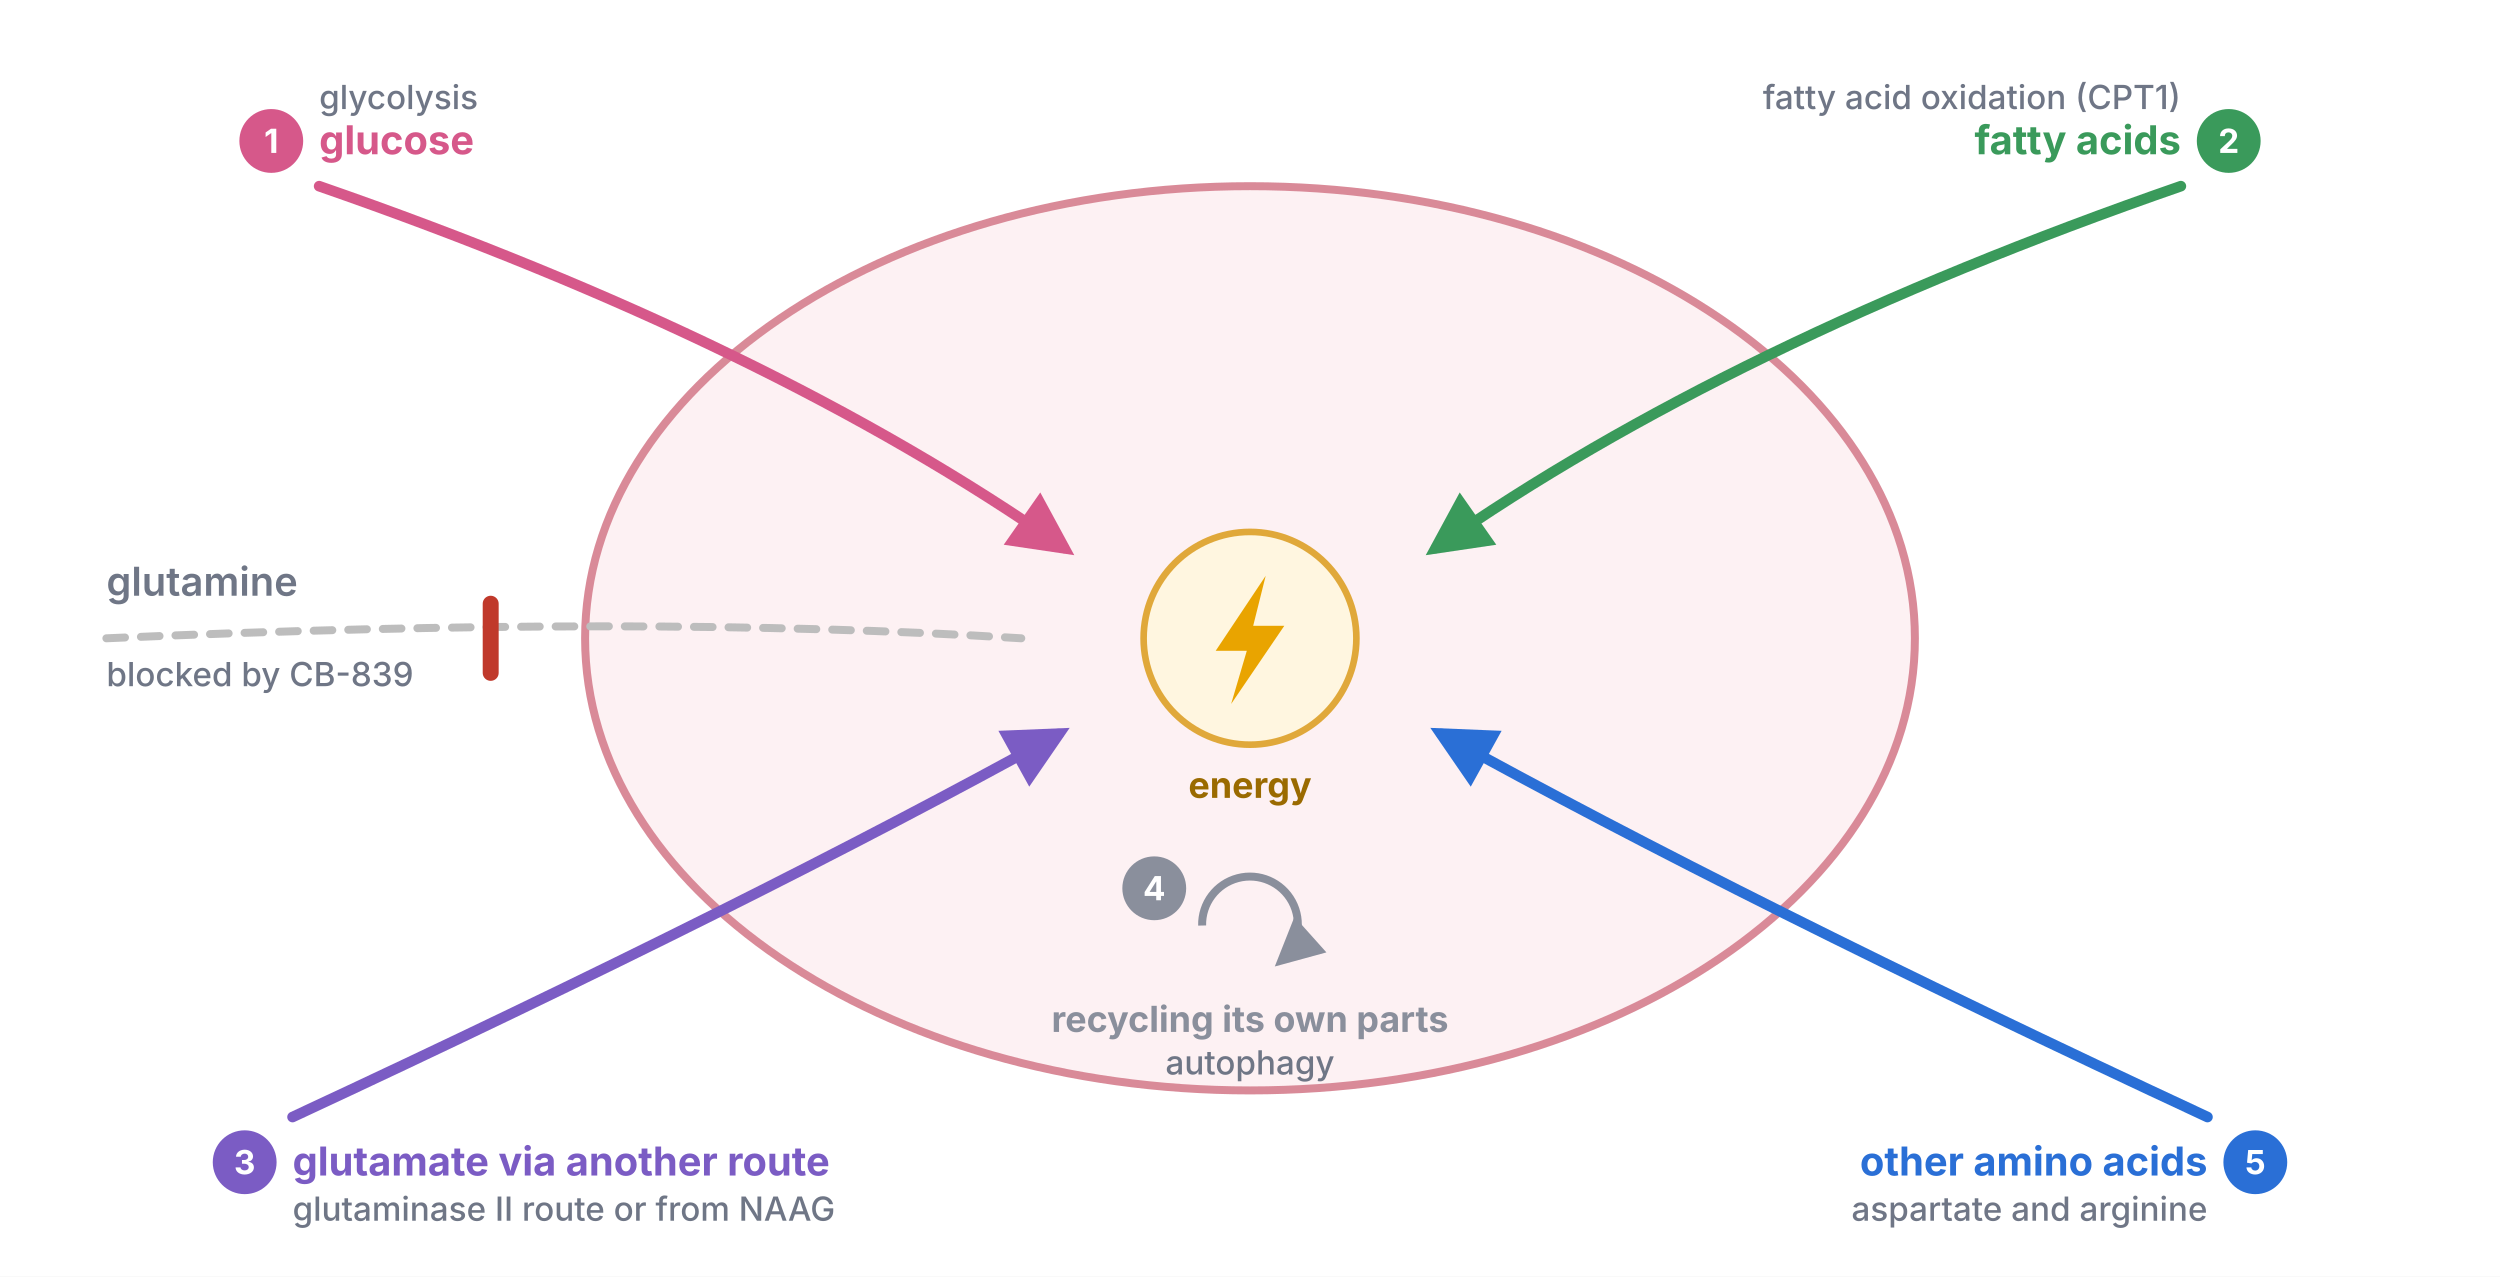
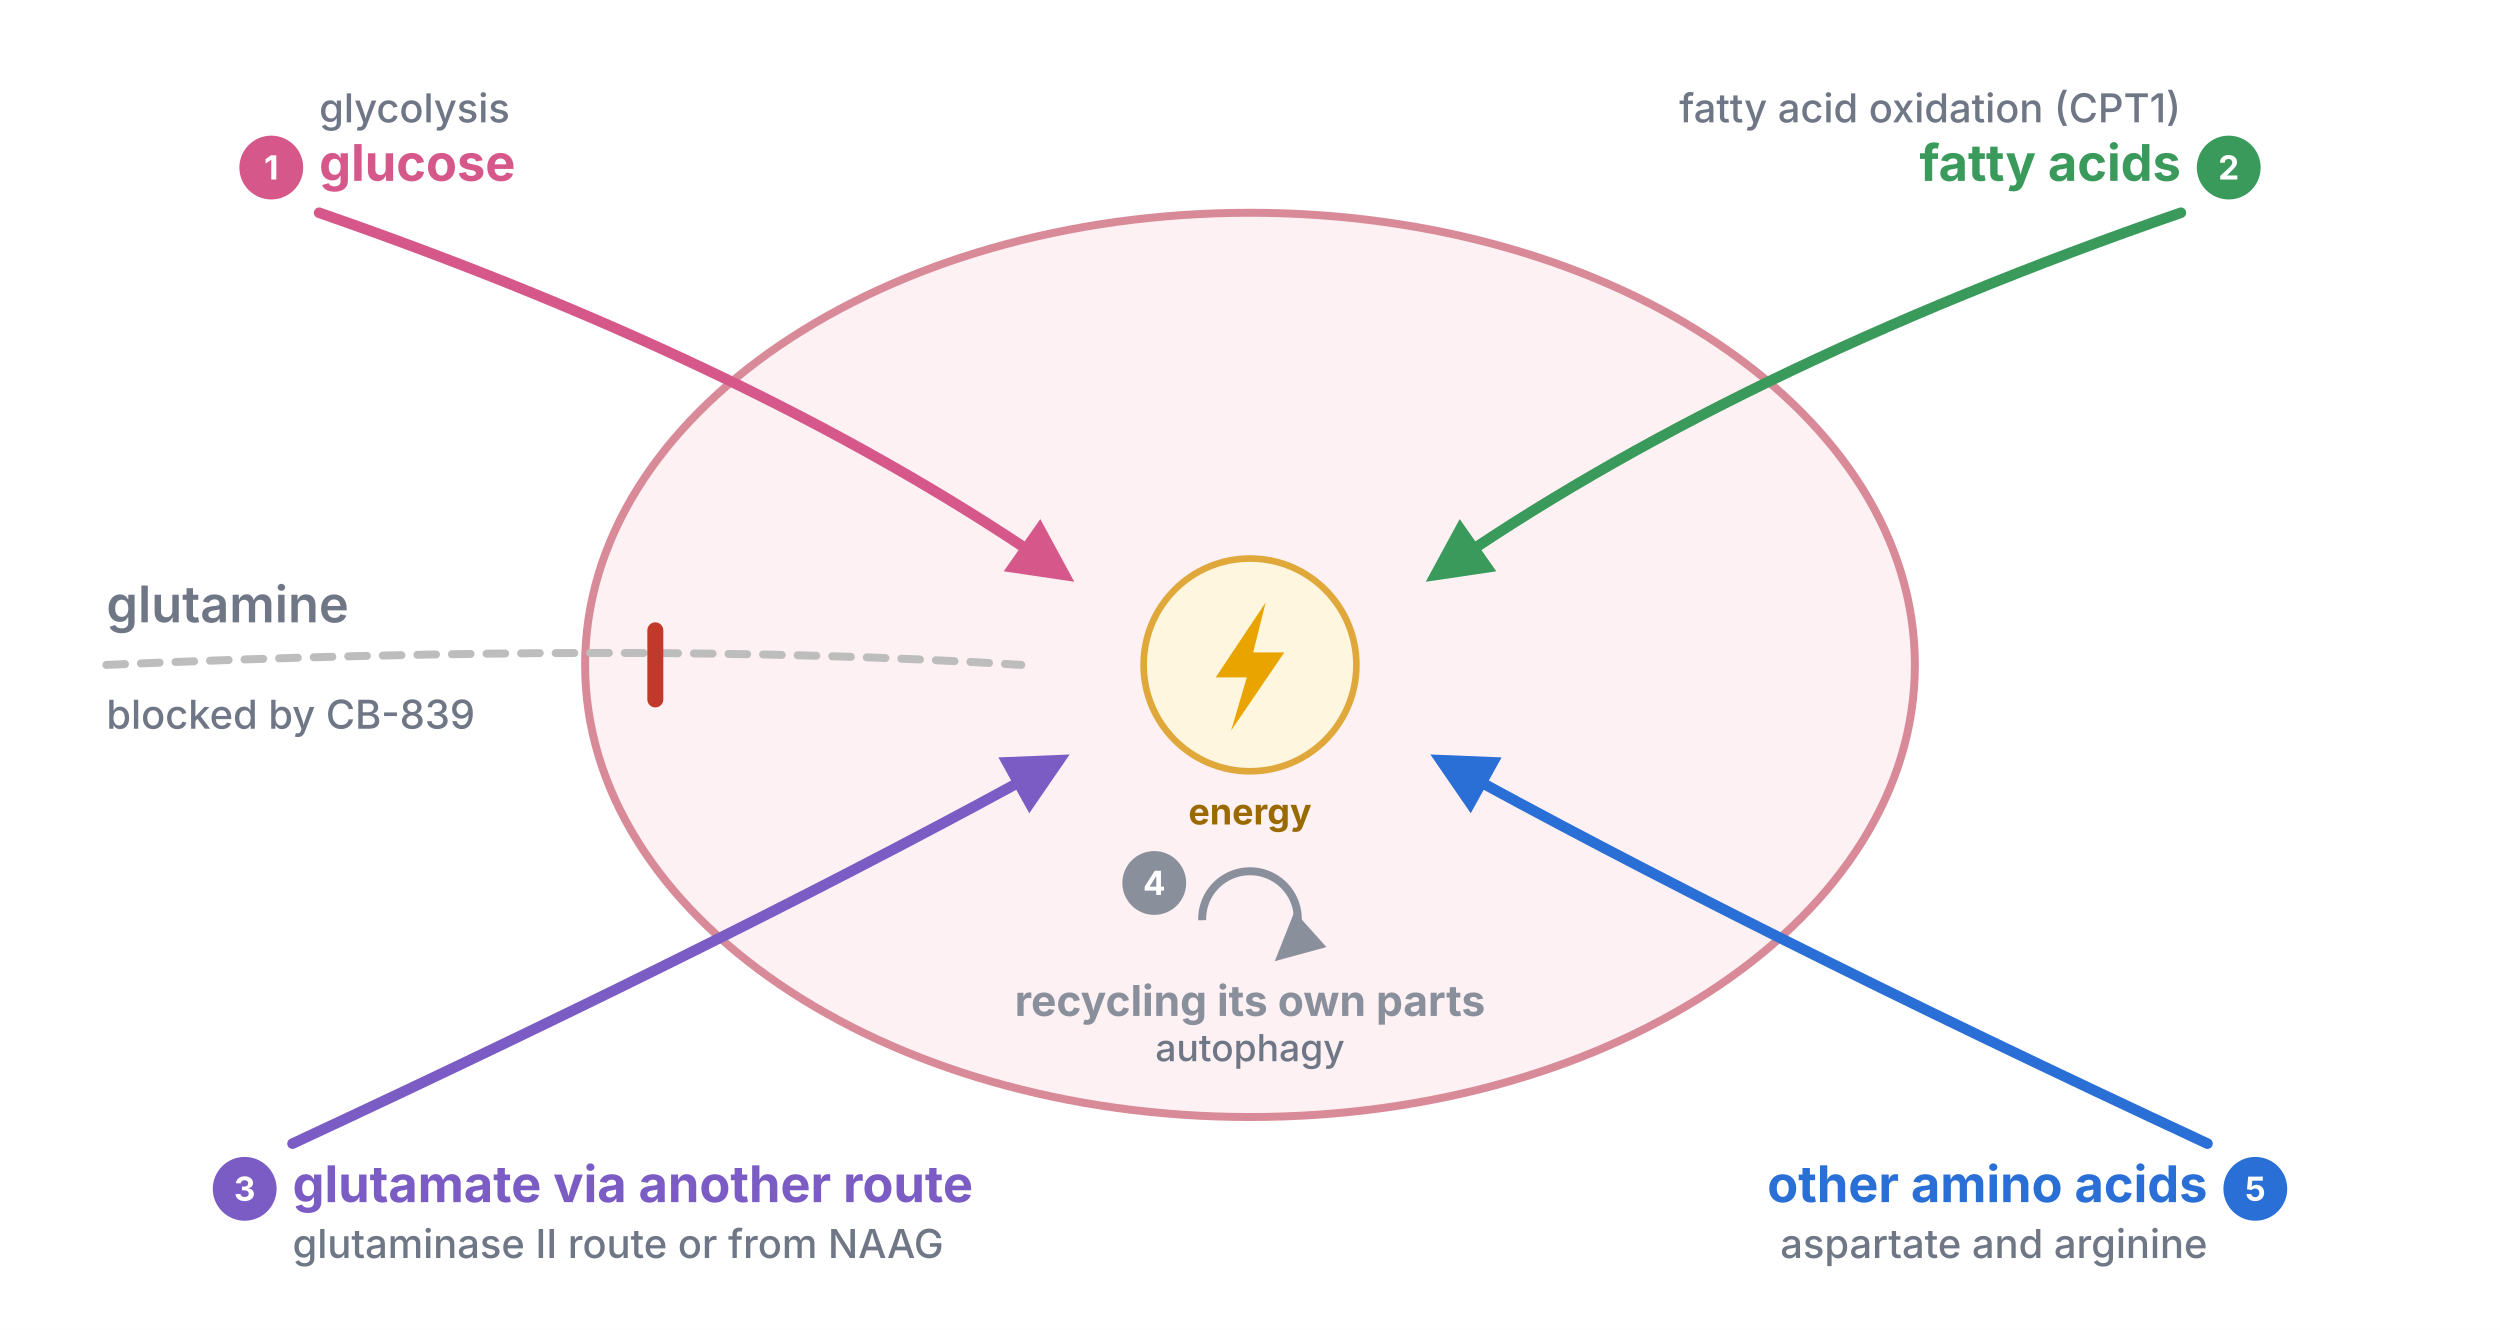
- <svg xmlns="http://www.w3.org/2000/svg" viewBox="0 0 940 480" width="940" height="480" font-family="Inter, 'Segoe UI', Helvetica, Arial, sans-serif">
-   <rect width="940" height="480" fill="#ffffff" />
+ <svg xmlns="http://www.w3.org/2000/svg" viewBox="0 0 940 500" width="940" height="500" font-family="Inter, 'Segoe UI', Helvetica, Arial, sans-serif">
+   <rect width="940" height="500" fill="#ffffff" />
  <defs>
    <marker id="mg" viewBox="0 0 10 10" refX="8" refY="5" markerWidth="6" markerHeight="6" orient="auto">
      <path d="M0,0 L10,5 L0,10 z" fill="#6f7686" />
    </marker>
    <marker id="mb" viewBox="0 0 10 10" refX="8" refY="5" markerWidth="6" markerHeight="6" orient="auto">
      <path d="M0,0 L10,5 L0,10 z" fill="#2a6fd6" />
    </marker>
    <marker id="mp" viewBox="0 0 10 10" refX="8" refY="5" markerWidth="6" markerHeight="6" orient="auto">
      <path d="M0,0 L10,5 L0,10 z" fill="#d6588a" />
    </marker>
    <marker id="mgr" viewBox="0 0 10 10" refX="8" refY="5" markerWidth="6" markerHeight="6" orient="auto">
      <path d="M0,0 L10,5 L0,10 z" fill="#3a9a5b" />
    </marker>
    <marker id="mpu" viewBox="0 0 10 10" refX="8" refY="5" markerWidth="6" markerHeight="6" orient="auto">
      <path d="M0,0 L10,5 L0,10 z" fill="#7b5cc4" />
    </marker>
    <marker id="mgy" viewBox="0 0 10 10" refX="8" refY="5" markerWidth="6" markerHeight="6" orient="auto">
      <path d="M0,0 L10,5 L0,10 z" fill="#bdbdbd" />
    </marker>
    <marker id="my" viewBox="0 0 10 10" refX="8" refY="5" markerWidth="6" markerHeight="6" orient="auto">
      <path d="M0,0 L10,5 L0,10 z" fill="#8a8f9c" />
    </marker>
  </defs>
-   <g transform="translate(0,30)">
+   <g transform="translate(0,40)">
    <ellipse cx="470" cy="210" rx="250" ry="170" fill="#fdf1f3" stroke="#d98a98" stroke-width="3" />
    <circle cx="470" cy="210" r="40" fill="#fff6e0" stroke="#e0a83a" stroke-width="2.5" />
    <path d="M475.9,186.5 L457.1,214.7 L468.8,214.7 L462.9,234.7 L482.9,205.3 L471.2,205.3 Z" fill="#e9a400" />
    <text x="470" y="270" font-size="13.5" fill="#9a6a00" font-weight="700" text-anchor="middle">energy</text>
    <path d="M40,210 Q242.0,201.0 384.0,210.0" fill="none" stroke="#bdbdbd" stroke-width="3" stroke-dasharray="7 6" stroke-linecap="round" marker-end="url(#gy)" />
-     <line x1="184.5" y1="197.0" x2="184.5" y2="223.0" stroke="#c0392b" stroke-width="6" stroke-linecap="round" />
-     <text x="40" y="194" font-size="15" fill="#6f7686" font-weight="600" text-anchor="start">glutamine</text>
-     <text x="40" y="228" font-size="12.5" fill="#6f7686" font-weight="500" text-anchor="start">blocked by CB-839</text>
+     <line x1="246.4" y1="197.0" x2="246.4" y2="223.0" stroke="#c0392b" stroke-width="6" stroke-linecap="round" />
+     <text x="40" y="194" font-size="19" fill="#6f7686" font-weight="600" text-anchor="start">glutamine</text>
+     <text x="40" y="234" font-size="15" fill="#6f7686" font-weight="500" text-anchor="start">blocked by CB-839</text>
    <path d="M120,40 Q290.0,99.0 400.0,176.0" fill="none" stroke="#d6588a" stroke-width="4" stroke-linecap="round" marker-end="url(#mp)" />
-     <text x="120" y="28" font-size="15" fill="#d6588a" font-weight="700" text-anchor="start">glucose</text>
-     <text x="120" y="11" font-size="12.5" fill="#6f7686" font-weight="500" text-anchor="start">glycolysis</text>
+     <text x="120" y="28" font-size="19" fill="#d6588a" font-weight="700" text-anchor="start">glucose</text>
+     <text x="120" y="6" font-size="15" fill="#6f7686" font-weight="500" text-anchor="start">glycolysis</text>
    <circle cx="102" cy="23" r="12" fill="#d6588a" />
    <text x="102" y="27.5" font-size="12.5" fill="#ffffff" font-weight="700" text-anchor="middle">1</text>
    <path d="M820,40 Q650.0,99.0 540.0,176.0" fill="none" stroke="#3a9a5b" stroke-width="4" stroke-linecap="round" marker-end="url(#mgr)" />
-     <text x="820" y="28" font-size="15" fill="#3a9a5b" font-weight="700" text-anchor="end">fatty acids</text>
-     <text x="820" y="11" font-size="12.5" fill="#6f7686" font-weight="500" text-anchor="end">fatty acid oxidation (CPT1)</text>
+     <text x="820" y="28" font-size="19" fill="#3a9a5b" font-weight="700" text-anchor="end">fatty acids</text>
+     <text x="820" y="6" font-size="15" fill="#6f7686" font-weight="500" text-anchor="end">fatty acid oxidation (CPT1)</text>
    <circle cx="838" cy="23" r="12" fill="#3a9a5b" />
    <text x="838" y="27.5" font-size="12.5" fill="#ffffff" font-weight="700" text-anchor="middle">2</text>
    <path d="M110,390 Q284.0,309.0 398.0,246.0" fill="none" stroke="#7b5cc4" stroke-width="4" stroke-linecap="round" marker-end="url(#mpu)" />
-     <text x="110" y="412" font-size="15" fill="#7b5cc4" font-weight="700" text-anchor="start">glutamate via another route</text>
-     <text x="110" y="429" font-size="12.5" fill="#6f7686" font-weight="500" text-anchor="start">glutaminase II route or from NAAG</text>
+     <text x="110" y="412" font-size="19" fill="#7b5cc4" font-weight="700" text-anchor="start">glutamate via another route</text>
+     <text x="110" y="433" font-size="15" fill="#6f7686" font-weight="500" text-anchor="start">glutaminase II route or from NAAG</text>
    <circle cx="92" cy="407" r="12" fill="#7b5cc4" />
    <text x="92" y="411.5" font-size="12.5" fill="#ffffff" font-weight="700" text-anchor="middle">3</text>
    <path d="M830,390 Q656.0,309.0 542.0,246.0" fill="none" stroke="#2a6fd6" stroke-width="4" stroke-linecap="round" marker-end="url(#mb)" />
-     <text x="830" y="412" font-size="15" fill="#2a6fd6" font-weight="700" text-anchor="end">other amino acids</text>
-     <text x="830" y="429" font-size="12.5" fill="#6f7686" font-weight="500" text-anchor="end">aspartate and arginine</text>
+     <text x="830" y="412" font-size="19" fill="#2a6fd6" font-weight="700" text-anchor="end">other amino acids</text>
+     <text x="830" y="433" font-size="15" fill="#6f7686" font-weight="500" text-anchor="end">aspartate and arginine</text>
    <circle cx="848" cy="407" r="12" fill="#2a6fd6" />
    <text x="848" y="411.5" font-size="12.5" fill="#ffffff" font-weight="700" text-anchor="middle">5</text>
-     <path d="M452,318 A18,18 0 1 1 482,331" fill="none" stroke="#8a8f9c" stroke-width="3" marker-end="url(#my)" />
-     <circle cx="434" cy="304" r="12" fill="#8a8f9c" />
-     <text x="434" y="308.5" font-size="12.5" fill="#ffffff" font-weight="700" text-anchor="middle">4</text>
-     <text x="470" y="358" font-size="13.5" fill="#8a8f9c" font-weight="700" text-anchor="middle">recycling its own parts</text>
-     <text x="470" y="374" font-size="12.5" fill="#6f7686" font-weight="500" text-anchor="middle">autophagy</text>
+     <path d="M452,306 A18,18 0 1 1 482,319" fill="none" stroke="#8a8f9c" stroke-width="3" marker-end="url(#my)" />
+     <circle cx="434" cy="292" r="12" fill="#8a8f9c" />
+     <text x="434" y="296.5" font-size="12.5" fill="#ffffff" font-weight="700" text-anchor="middle">4</text>
+     <text x="470" y="342" font-size="16" fill="#8a8f9c" font-weight="700" text-anchor="middle">recycling its own parts</text>
+     <text x="470" y="359" font-size="14" fill="#6f7686" font-weight="500" text-anchor="middle">autophagy</text>
  </g>
</svg>
